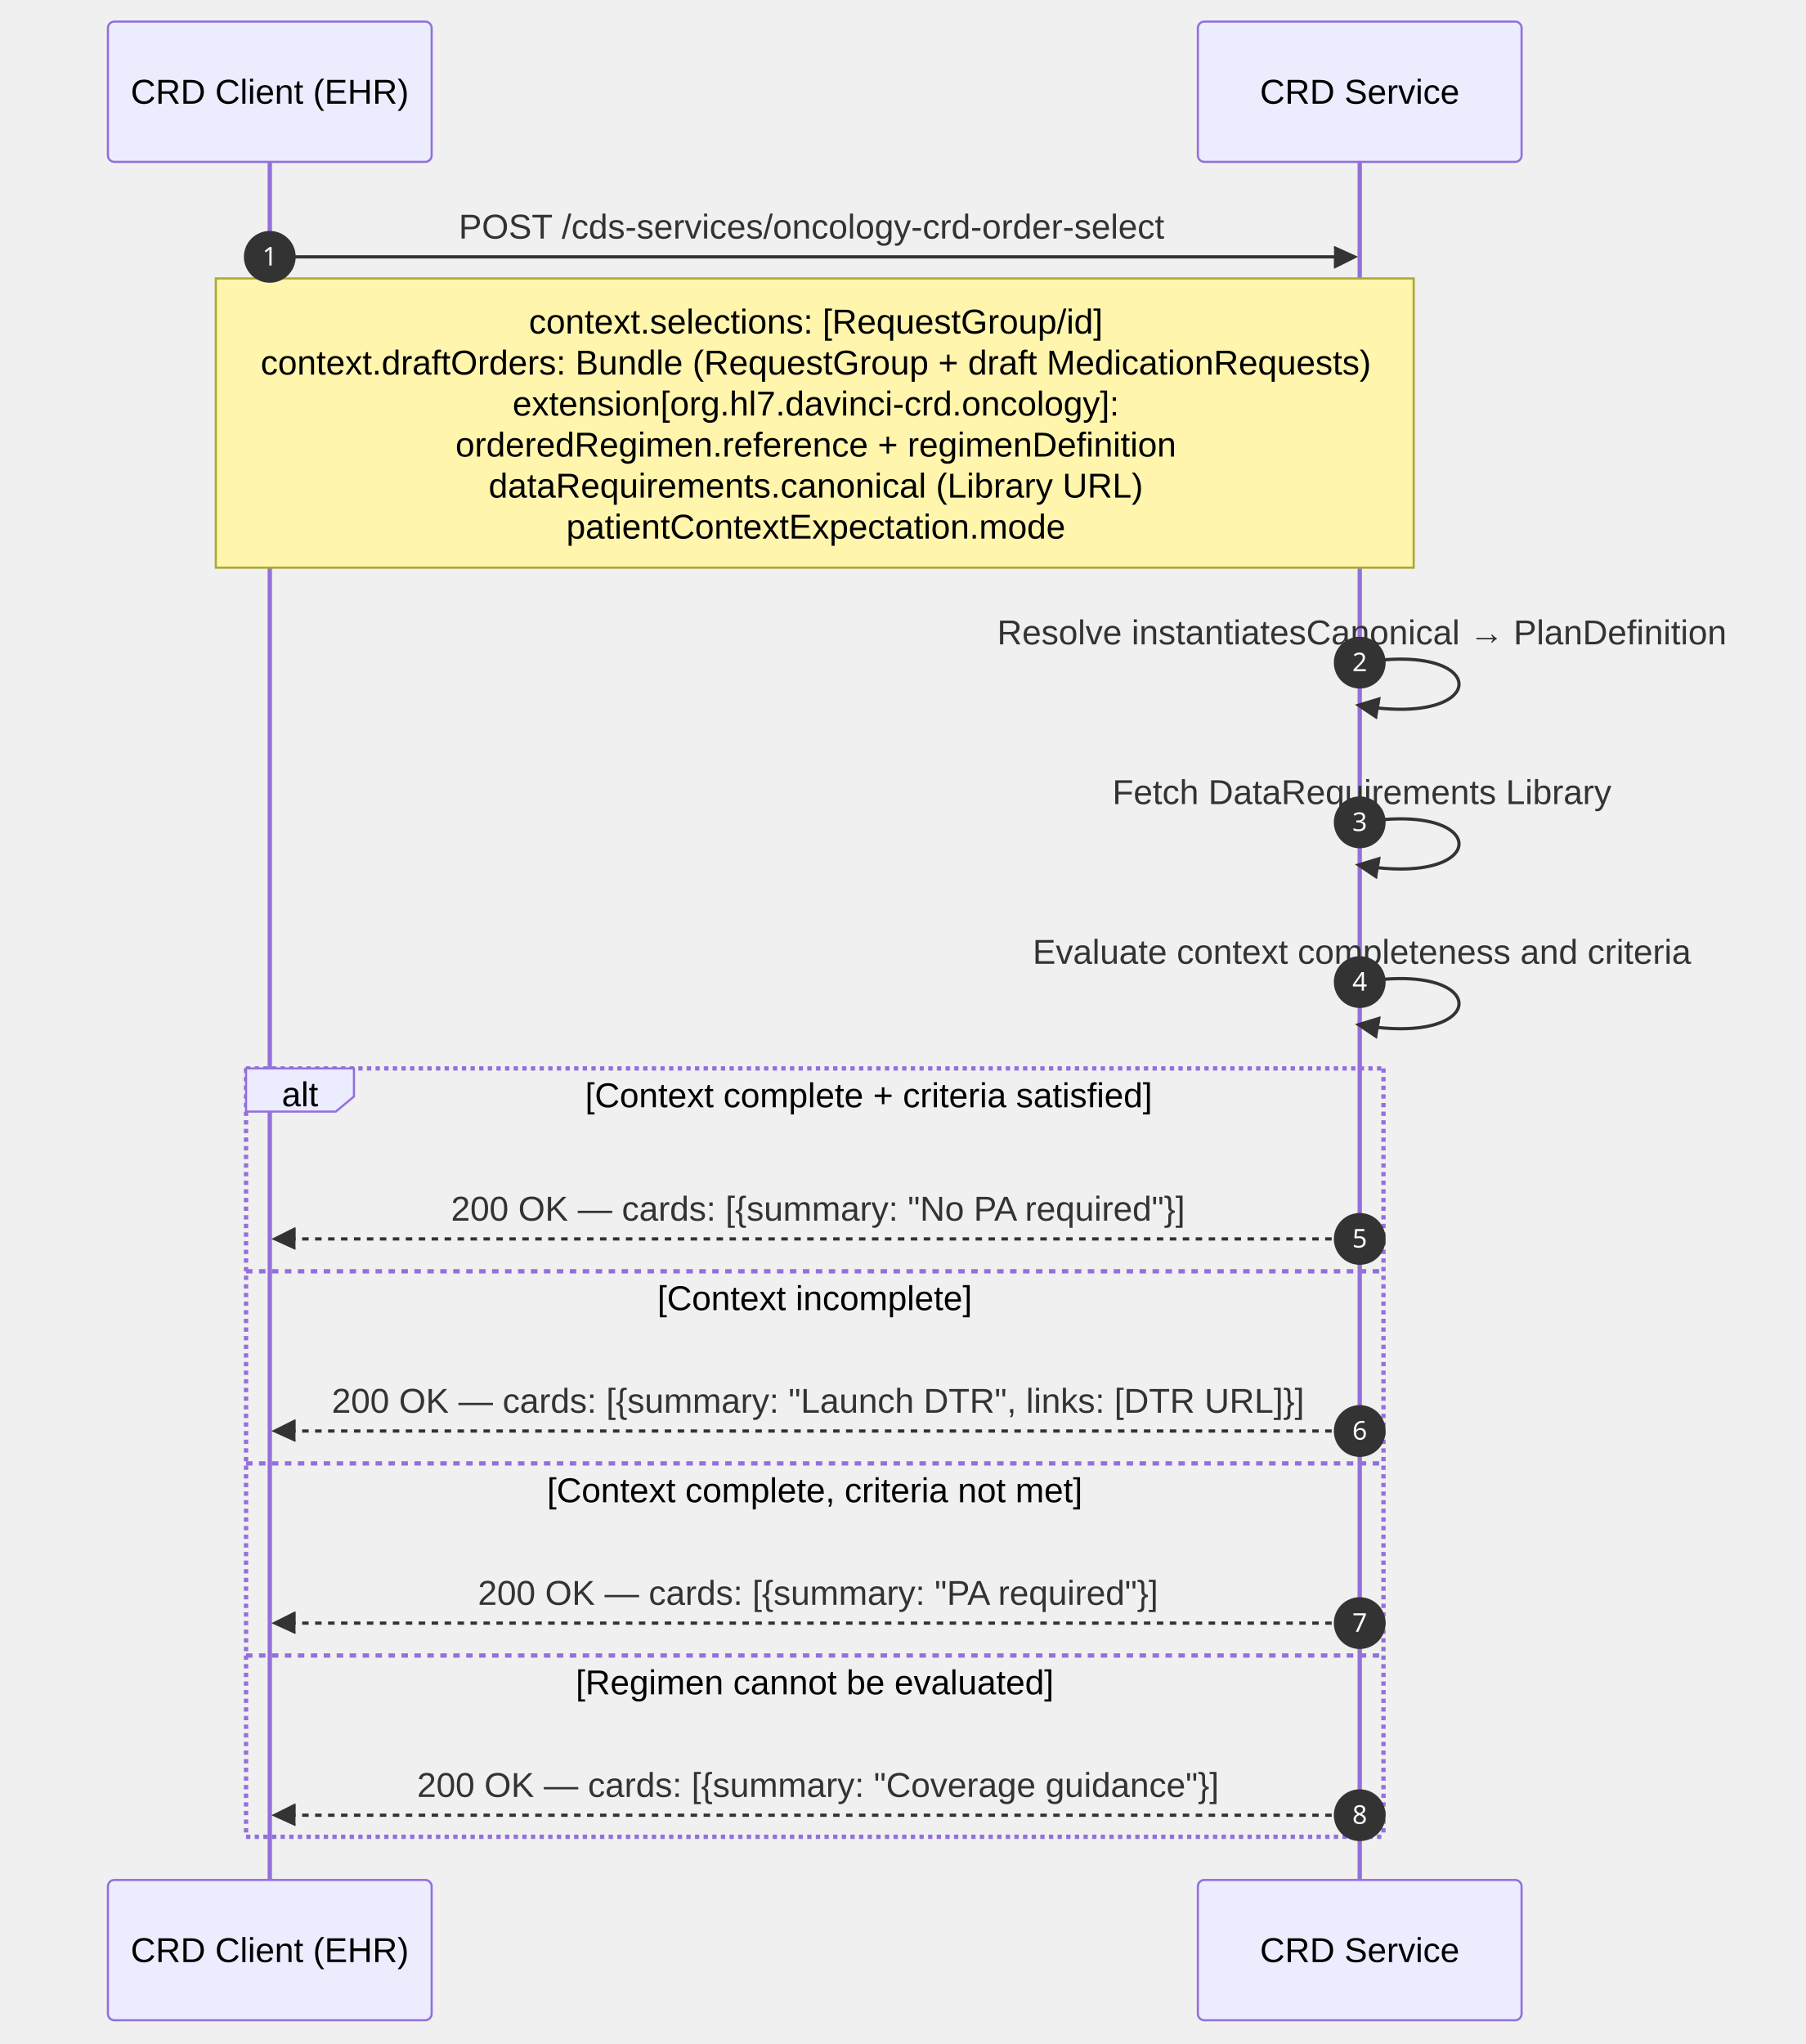
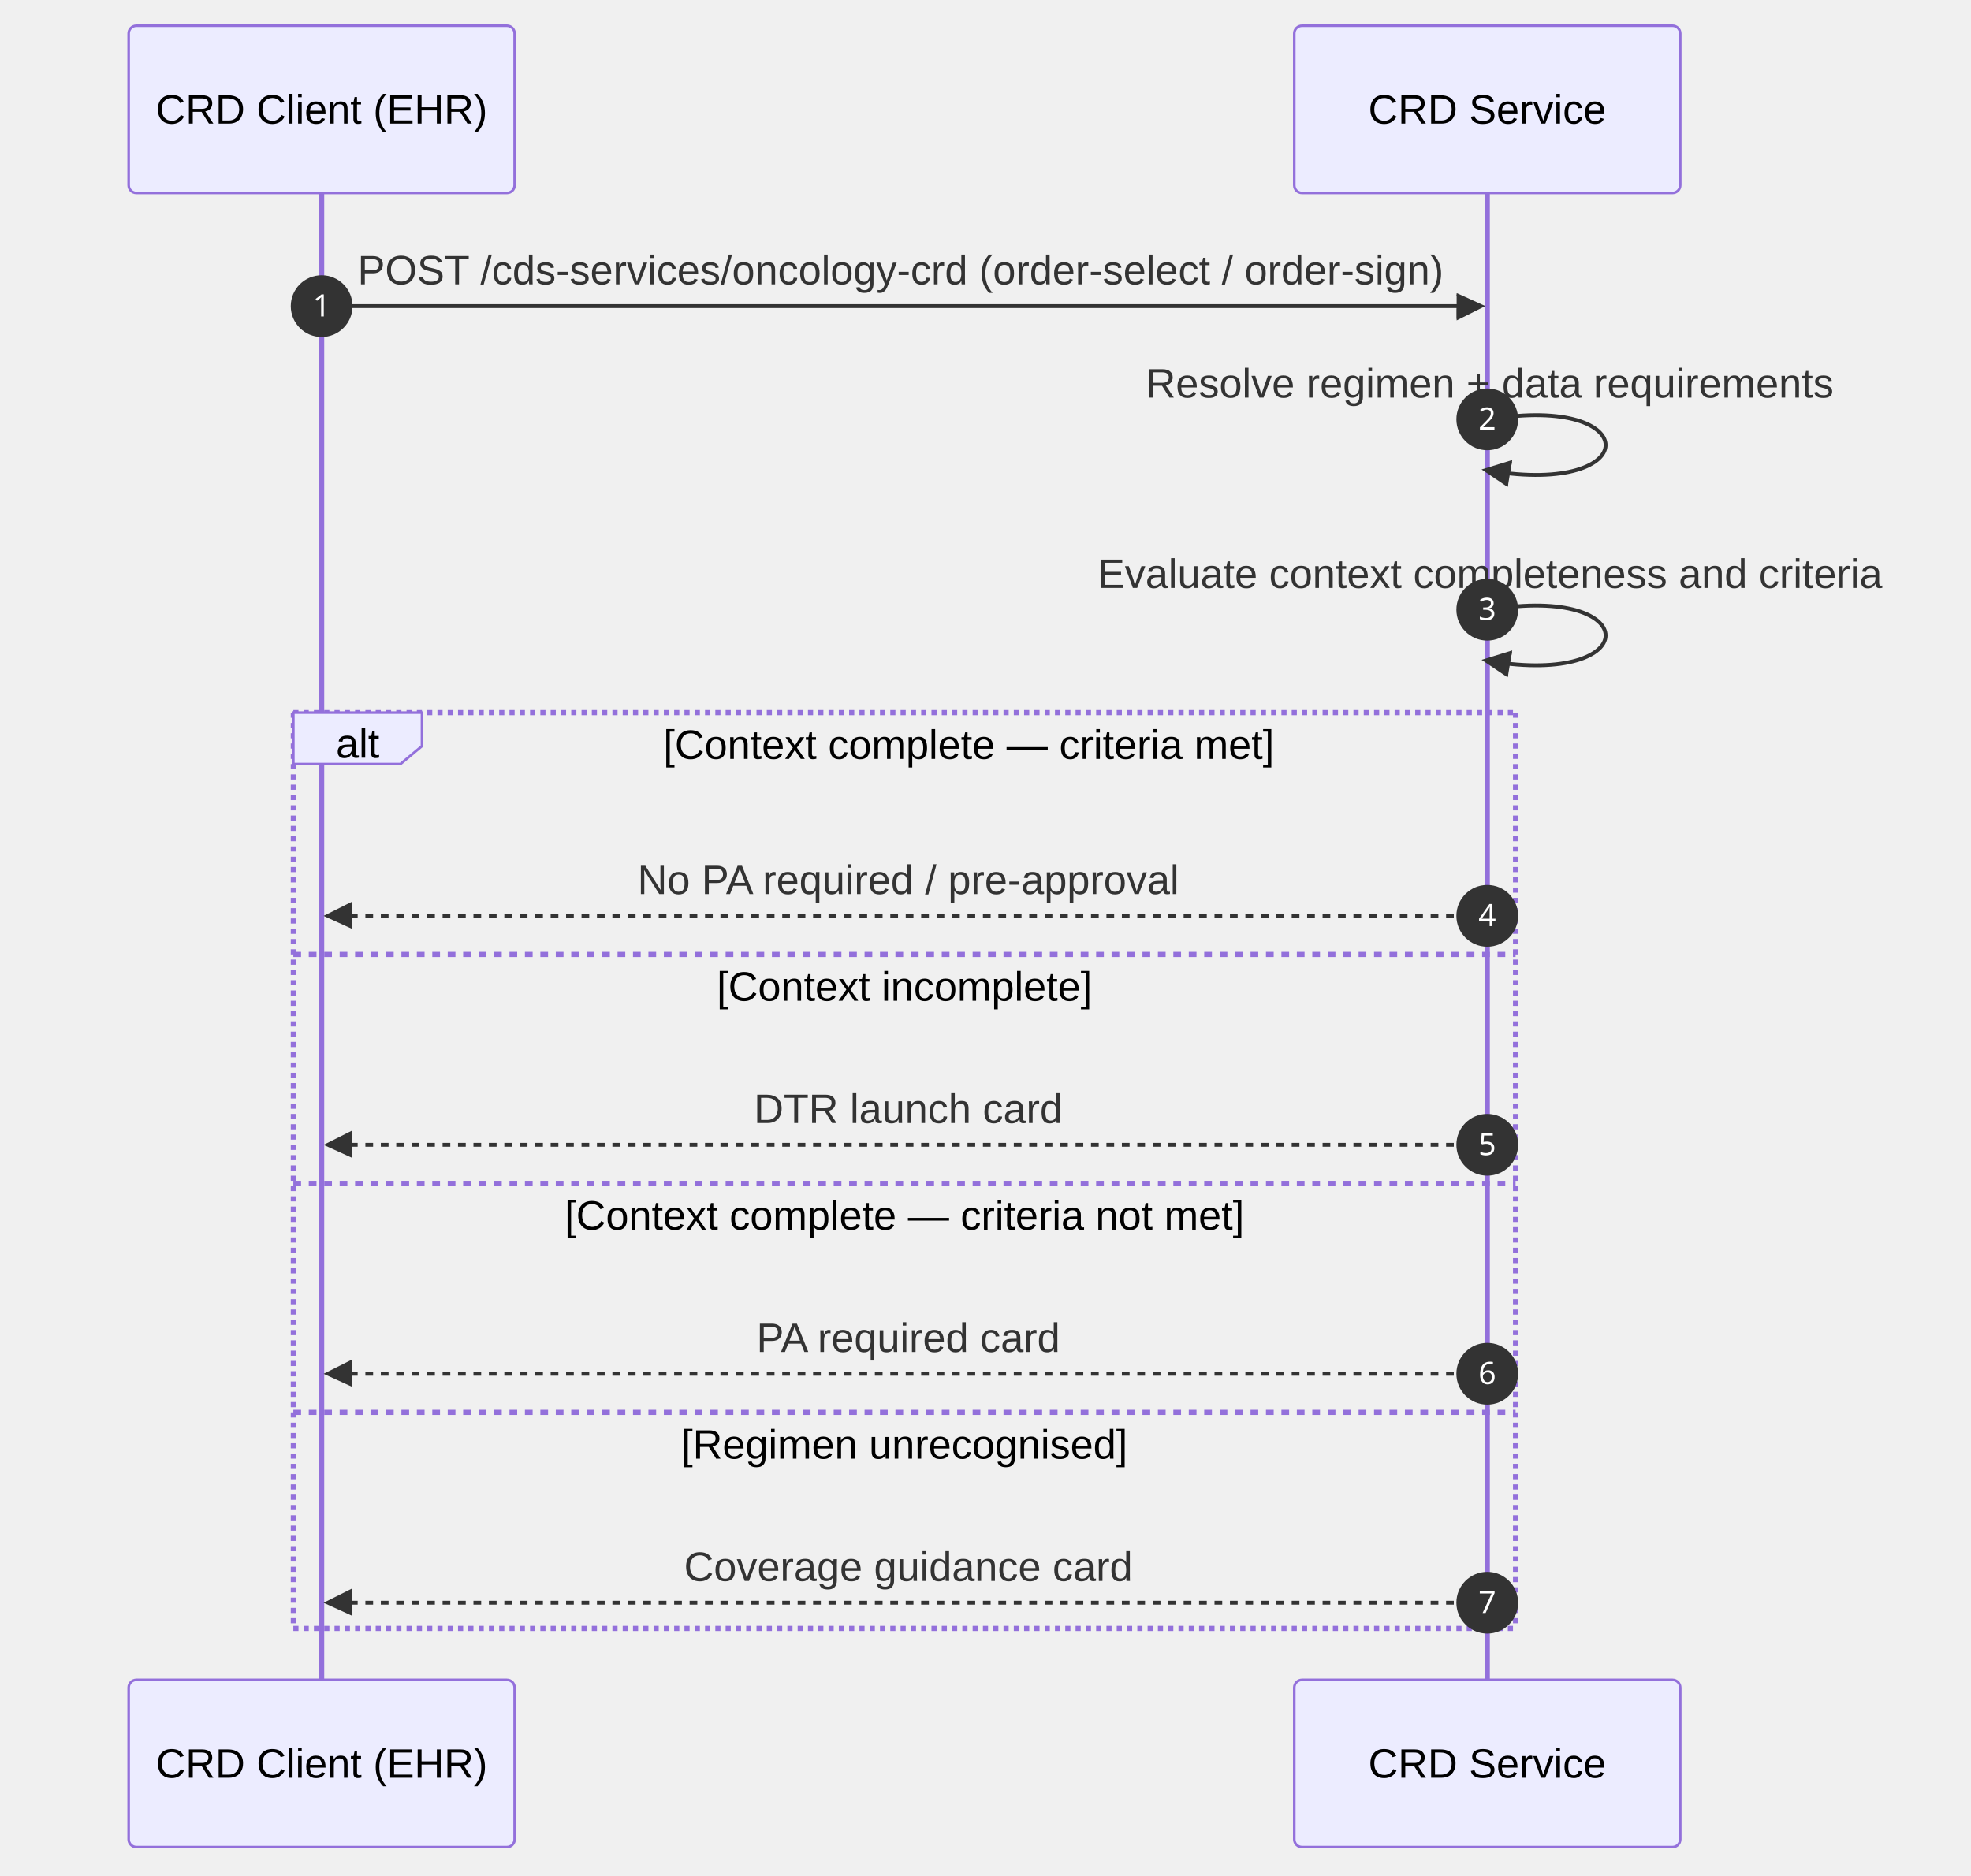
- <svg xmlns="http://www.w3.org/2000/svg" id="my-svg" width="100%" style="max-width: 836.5px; background-color: transparent;" viewBox="-50 -10 836.5 947" role="graphics-document document" aria-roledescription="sequence">
+ <svg xmlns="http://www.w3.org/2000/svg" id="my-svg" width="100%" style="max-width: 766px; background-color: transparent;" viewBox="-50 -10 766 729" role="graphics-document document" aria-roledescription="sequence">
  <g>
-     <rect x="505" y="861" fill="#eaeaea" stroke="#666" width="150" height="65" name="CRD" rx="3" ry="3" class="actor actor-bottom" />
-     <text x="580" y="893.5" dominant-baseline="central" alignment-baseline="central" class="actor actor-box" style="text-anchor: middle; font-size: 16px; font-weight: 400;">
-       <tspan x="580" dy="0">CRD Service</tspan>
+     <rect x="453" y="643" fill="#eaeaea" stroke="#666" width="150" height="65" name="CRD" rx="3" ry="3" class="actor actor-bottom" />
+     <text x="528" y="675.5" dominant-baseline="central" alignment-baseline="central" class="actor actor-box" style="text-anchor: middle; font-size: 16px; font-weight: 400;">
+       <tspan x="528" dy="0">CRD Service</tspan>
    </text>
  </g>
  <g>
-     <rect x="0" y="861" fill="#eaeaea" stroke="#666" width="150" height="65" name="EHR" rx="3" ry="3" class="actor actor-bottom" />
-     <text x="75" y="893.5" dominant-baseline="central" alignment-baseline="central" class="actor actor-box" style="text-anchor: middle; font-size: 16px; font-weight: 400;">
+     <rect x="0" y="643" fill="#eaeaea" stroke="#666" width="150" height="65" name="EHR" rx="3" ry="3" class="actor actor-bottom" />
+     <text x="75" y="675.5" dominant-baseline="central" alignment-baseline="central" class="actor actor-box" style="text-anchor: middle; font-size: 16px; font-weight: 400;">
      <tspan x="75" dy="0">CRD Client (EHR)</tspan>
    </text>
  </g>
  <g>
-     <line id="actor1" x1="580" y1="65" x2="580" y2="861" class="actor-line 200" stroke-width="0.5px" stroke="#999" name="CRD" data-et="life-line" data-id="CRD" />
+     <line id="actor1" x1="528" y1="65" x2="528" y2="643" class="actor-line 200" stroke-width="0.5px" stroke="#999" name="CRD" data-et="life-line" data-id="CRD" />
    <g id="root-1" data-et="participant" data-type="participant" data-id="CRD">
-       <rect x="505" y="0" fill="#eaeaea" stroke="#666" width="150" height="65" name="CRD" rx="3" ry="3" class="actor actor-top" />
-       <text x="580" y="32.5" dominant-baseline="central" alignment-baseline="central" class="actor actor-box" style="text-anchor: middle; font-size: 16px; font-weight: 400;">
-         <tspan x="580" dy="0">CRD Service</tspan>
+       <rect x="453" y="0" fill="#eaeaea" stroke="#666" width="150" height="65" name="CRD" rx="3" ry="3" class="actor actor-top" />
+       <text x="528" y="32.5" dominant-baseline="central" alignment-baseline="central" class="actor actor-box" style="text-anchor: middle; font-size: 16px; font-weight: 400;">
+         <tspan x="528" dy="0">CRD Service</tspan>
      </text>
    </g>
  </g>
  <g>
-     <line id="actor0" x1="75" y1="65" x2="75" y2="861" class="actor-line 200" stroke-width="0.5px" stroke="#999" name="EHR" data-et="life-line" data-id="EHR" />
+     <line id="actor0" x1="75" y1="65" x2="75" y2="643" class="actor-line 200" stroke-width="0.5px" stroke="#999" name="EHR" data-et="life-line" data-id="EHR" />
    <g id="root-0" data-et="participant" data-type="participant" data-id="EHR">
      <rect x="0" y="0" fill="#eaeaea" stroke="#666" width="150" height="65" name="EHR" rx="3" ry="3" class="actor actor-top" />
      <text x="75" y="32.5" dominant-baseline="central" alignment-baseline="central" class="actor actor-box" style="text-anchor: middle; font-size: 16px; font-weight: 400;">
        <tspan x="75" dy="0">CRD Client (EHR)</tspan>
      </text>
    </g>
  </g>
  <style>#my-svg{font-family:"trebuchet ms",verdana,arial,sans-serif;font-size:16px;fill:#333;}@keyframes edge-animation-frame{from{stroke-dashoffset:0;}}@keyframes dash{to{stroke-dashoffset:0;}}#my-svg .edge-animation-slow{stroke-dasharray:9,5!important;stroke-dashoffset:900;animation:dash 50s linear infinite;stroke-linecap:round;}#my-svg .edge-animation-fast{stroke-dasharray:9,5!important;stroke-dashoffset:900;animation:dash 20s linear infinite;stroke-linecap:round;}#my-svg .error-icon{fill:#552222;}#my-svg .error-text{fill:#552222;stroke:#552222;}#my-svg .edge-thickness-normal{stroke-width:1px;}#my-svg .edge-thickness-thick{stroke-width:3.5px;}#my-svg .edge-pattern-solid{stroke-dasharray:0;}#my-svg .edge-thickness-invisible{stroke-width:0;fill:none;}#my-svg .edge-pattern-dashed{stroke-dasharray:3;}#my-svg .edge-pattern-dotted{stroke-dasharray:2;}#my-svg .marker{fill:#333333;stroke:#333333;}#my-svg .marker.cross{stroke:#333333;}#my-svg svg{font-family:"trebuchet ms",verdana,arial,sans-serif;font-size:16px;}#my-svg p{margin:0;}#my-svg .actor{stroke:#9370DB;fill:#ECECFF;stroke-width:1;}#my-svg rect.actor.outer-path[data-look="neo"]{filter:drop-shadow(1px 2px 2px rgba(185, 185, 185, 1));}#my-svg rect.note[data-look="neo"]{stroke:#aaaa33;fill:#fff5ad;filter:drop-shadow(1px 2px 2px rgba(185, 185, 185, 1));}#my-svg text.actor&gt;tspan{fill:black;stroke:none;}#my-svg .actor-line{stroke:#9370DB;}#my-svg .innerArc{stroke-width:1.5;stroke-dasharray:none;}#my-svg .messageLine0{stroke-width:1.5;stroke-dasharray:none;stroke:#333;}#my-svg .messageLine1{stroke-width:1.5;stroke-dasharray:2,2;stroke:#333;}#my-svg [id$="-arrowhead"] path{fill:#333;stroke:#333;}#my-svg .sequenceNumber{fill:white;}#my-svg [id$="-sequencenumber"]{fill:#333;}#my-svg [id$="-crosshead"] path{fill:#333;stroke:#333;}#my-svg .messageText{fill:#333;stroke:none;}#my-svg .labelBox{stroke:#9370DB;fill:#ECECFF;filter:none;}#my-svg .labelText,#my-svg .labelText&gt;tspan{fill:black;stroke:none;}#my-svg .loopText,#my-svg .loopText&gt;tspan{fill:black;stroke:none;}#my-svg .loopLine{stroke-width:2px;stroke-dasharray:2,2;stroke:#9370DB;fill:#9370DB;}#my-svg .note{stroke:#aaaa33;fill:#fff5ad;}#my-svg .noteText,#my-svg .noteText&gt;tspan{fill:black;stroke:none;font-weight:normal;}#my-svg .activation0{fill:#f4f4f4;stroke:#666;}#my-svg .activation1{fill:#f4f4f4;stroke:#666;}#my-svg .activation2{fill:#f4f4f4;stroke:#666;}#my-svg .actorPopupMenu{position:absolute;}#my-svg .actorPopupMenuPanel{position:absolute;fill:#ECECFF;box-shadow:0px 8px 16px 0px rgba(0,0,0,0.2);filter:drop-shadow(3px 5px 2px rgb(0 0 0 / 0.4));}#my-svg .actor-man circle,#my-svg line{fill:#ECECFF;stroke-width:2px;}#my-svg g rect.rect{filter:drop-shadow(1px 2px 2px rgba(185, 185, 185, 1));stroke:#9370DB;}#my-svg .node .neo-node{stroke:#9370DB;}#my-svg [data-look="neo"].node rect,#my-svg [data-look="neo"].cluster rect,#my-svg [data-look="neo"].node polygon{stroke:#9370DB;filter:drop-shadow(1px 2px 2px rgba(185, 185, 185, 1));}#my-svg [data-look="neo"].node path{stroke:#9370DB;stroke-width:1px;}#my-svg [data-look="neo"].node .outer-path{filter:drop-shadow(1px 2px 2px rgba(185, 185, 185, 1));}#my-svg [data-look="neo"].node .neo-line path{stroke:#9370DB;filter:none;}#my-svg [data-look="neo"].node circle{stroke:#9370DB;filter:drop-shadow(1px 2px 2px rgba(185, 185, 185, 1));}#my-svg [data-look="neo"].node circle .state-start{fill:#000000;}#my-svg [data-look="neo"].icon-shape .icon{fill:#9370DB;filter:drop-shadow(1px 2px 2px rgba(185, 185, 185, 1));}#my-svg [data-look="neo"].icon-shape .icon-neo path{stroke:#9370DB;filter:drop-shadow(1px 2px 2px rgba(185, 185, 185, 1));}#my-svg :root{--mermaid-font-family:"trebuchet ms",verdana,arial,sans-serif;}</style>
  <g />
  <defs>
    <symbol id="my-svg-computer" width="24" height="24">
      <path transform="scale(.5)" d="M2 2v13h20v-13h-20zm18 11h-16v-9h16v9zm-10.228 6l.466-1h3.524l.467 1h-4.457zm14.228 3h-24l2-6h2.104l-1.33 4h18.45l-1.297-4h2.073l2 6zm-5-10h-14v-7h14v7z" />
    </symbol>
  </defs>
  <defs>
    <symbol id="my-svg-database" fill-rule="evenodd" clip-rule="evenodd">
      <path transform="scale(.5)" d="M12.258.001l.256.004.255.005.253.008.251.01.249.012.247.015.246.016.242.019.241.02.239.023.236.024.233.027.231.028.229.031.225.032.223.034.22.036.217.038.214.04.211.041.208.043.205.045.201.046.198.048.194.05.191.051.187.053.183.054.18.056.175.057.172.059.168.06.163.061.16.063.155.064.15.066.074.033.073.033.071.034.07.034.069.035.068.035.067.035.066.035.064.036.064.036.062.036.06.036.06.037.058.037.058.037.055.038.055.038.053.038.052.038.051.039.05.039.048.039.047.039.045.04.044.04.043.04.041.04.04.041.039.041.037.041.036.041.034.041.033.042.032.042.03.042.029.042.027.042.026.043.024.043.023.043.021.043.02.043.018.044.017.043.015.044.013.044.012.044.011.045.009.044.007.045.006.045.004.045.002.045.001.045v17l-.001.045-.002.045-.004.045-.006.045-.007.045-.009.044-.011.045-.012.044-.013.044-.015.044-.017.043-.018.044-.02.043-.021.043-.023.043-.024.043-.026.043-.027.042-.029.042-.03.042-.032.042-.033.042-.034.041-.036.041-.037.041-.039.041-.04.041-.041.04-.043.04-.044.04-.045.04-.047.039-.048.039-.05.039-.051.039-.052.038-.053.038-.055.038-.055.038-.058.037-.058.037-.06.037-.06.036-.062.036-.064.036-.064.036-.066.035-.067.035-.068.035-.069.035-.07.034-.071.034-.073.033-.074.033-.15.066-.155.064-.16.063-.163.061-.168.06-.172.059-.175.057-.18.056-.183.054-.187.053-.191.051-.194.05-.198.048-.201.046-.205.045-.208.043-.211.041-.214.04-.217.038-.22.036-.223.034-.225.032-.229.031-.231.028-.233.027-.236.024-.239.023-.241.02-.242.019-.246.016-.247.015-.249.012-.251.01-.253.008-.255.005-.256.004-.258.001-.258-.001-.256-.004-.255-.005-.253-.008-.251-.01-.249-.012-.247-.015-.245-.016-.243-.019-.241-.02-.238-.023-.236-.024-.234-.027-.231-.028-.228-.031-.226-.032-.223-.034-.22-.036-.217-.038-.214-.04-.211-.041-.208-.043-.204-.045-.201-.046-.198-.048-.195-.05-.19-.051-.187-.053-.184-.054-.179-.056-.176-.057-.172-.059-.167-.06-.164-.061-.159-.063-.155-.064-.151-.066-.074-.033-.072-.033-.072-.034-.07-.034-.069-.035-.068-.035-.067-.035-.066-.035-.064-.036-.063-.036-.062-.036-.061-.036-.06-.037-.058-.037-.057-.037-.056-.038-.055-.038-.053-.038-.052-.038-.051-.039-.049-.039-.049-.039-.046-.039-.046-.04-.044-.04-.043-.04-.041-.04-.04-.041-.039-.041-.037-.041-.036-.041-.034-.041-.033-.042-.032-.042-.03-.042-.029-.042-.027-.042-.026-.043-.024-.043-.023-.043-.021-.043-.02-.043-.018-.044-.017-.043-.015-.044-.013-.044-.012-.044-.011-.045-.009-.044-.007-.045-.006-.045-.004-.045-.002-.045-.001-.045v-17l.001-.045.002-.045.004-.045.006-.045.007-.045.009-.044.011-.045.012-.044.013-.044.015-.044.017-.043.018-.044.02-.043.021-.043.023-.043.024-.043.026-.043.027-.042.029-.042.03-.042.032-.042.033-.042.034-.041.036-.041.037-.041.039-.041.04-.041.041-.04.043-.04.044-.04.046-.04.046-.039.049-.039.049-.039.051-.039.052-.038.053-.038.055-.038.056-.038.057-.037.058-.037.06-.037.061-.036.062-.036.063-.036.064-.036.066-.035.067-.035.068-.035.069-.035.07-.034.072-.034.072-.033.074-.033.151-.066.155-.064.159-.063.164-.061.167-.06.172-.059.176-.057.179-.056.184-.054.187-.053.19-.051.195-.05.198-.048.201-.046.204-.045.208-.043.211-.041.214-.04.217-.038.22-.036.223-.034.226-.032.228-.031.231-.028.234-.027.236-.024.238-.023.241-.02.243-.019.245-.016.247-.015.249-.012.251-.01.253-.008.255-.005.256-.004.258-.001.258.001zm-9.258 20.499v.01l.001.021.003.021.004.022.005.021.006.022.007.022.009.023.01.022.011.023.012.023.013.023.015.023.016.024.017.023.018.024.019.024.021.024.022.025.023.024.024.025.052.049.056.05.061.051.066.051.07.051.075.051.079.052.084.052.088.052.092.052.097.052.102.051.105.052.11.052.114.051.119.051.123.051.127.05.131.05.135.05.139.048.144.049.147.047.152.047.155.047.16.045.163.045.167.043.171.043.176.041.178.041.183.039.187.039.19.037.194.035.197.035.202.033.204.031.209.03.212.029.216.027.219.025.222.024.226.021.23.02.233.018.236.016.24.015.243.012.246.01.249.008.253.005.256.004.259.001.26-.001.257-.004.254-.005.25-.008.247-.011.244-.012.241-.014.237-.016.233-.018.231-.021.226-.021.224-.024.22-.026.216-.027.212-.028.21-.031.205-.031.202-.034.198-.034.194-.036.191-.037.187-.039.183-.04.179-.04.175-.042.172-.043.168-.044.163-.045.16-.046.155-.046.152-.047.148-.048.143-.049.139-.049.136-.05.131-.05.126-.05.123-.051.118-.052.114-.051.11-.052.106-.052.101-.052.096-.052.092-.052.088-.053.083-.051.079-.052.074-.052.07-.051.065-.051.06-.051.056-.05.051-.05.023-.024.023-.025.021-.024.02-.024.019-.024.018-.024.017-.024.015-.023.014-.024.013-.023.012-.023.01-.023.01-.022.008-.022.006-.022.006-.022.004-.022.004-.021.001-.021.001-.021v-4.127l-.077.055-.08.053-.083.054-.085.053-.087.052-.09.052-.093.051-.095.05-.097.05-.1.049-.102.049-.105.048-.106.047-.109.047-.111.046-.114.045-.115.045-.118.044-.12.043-.122.042-.124.042-.126.041-.128.04-.13.04-.132.038-.134.038-.135.037-.138.037-.139.035-.142.035-.143.034-.144.033-.147.032-.148.031-.15.03-.151.03-.153.029-.154.027-.156.027-.158.026-.159.025-.161.024-.162.023-.163.022-.165.021-.166.02-.167.019-.169.018-.169.017-.171.016-.173.015-.173.014-.175.013-.175.012-.177.011-.178.01-.179.008-.179.008-.181.006-.182.005-.182.004-.184.003-.184.002h-.37l-.184-.002-.184-.003-.182-.004-.182-.005-.181-.006-.179-.008-.179-.008-.178-.01-.176-.011-.176-.012-.175-.013-.173-.014-.172-.015-.171-.016-.17-.017-.169-.018-.167-.019-.166-.02-.165-.021-.163-.022-.162-.023-.161-.024-.159-.025-.157-.026-.156-.027-.155-.027-.153-.029-.151-.03-.15-.03-.148-.031-.146-.032-.145-.033-.143-.034-.141-.035-.14-.035-.137-.037-.136-.037-.134-.038-.132-.038-.13-.04-.128-.04-.126-.041-.124-.042-.122-.042-.12-.044-.117-.043-.116-.045-.113-.045-.112-.046-.109-.047-.106-.047-.105-.048-.102-.049-.1-.049-.097-.05-.095-.05-.093-.052-.09-.051-.087-.052-.085-.053-.083-.054-.08-.054-.077-.054v4.127zm0-5.654v.011l.001.021.003.021.004.021.005.022.006.022.007.022.009.022.01.022.011.023.012.023.013.023.015.024.016.023.017.024.018.024.019.024.021.024.022.024.023.025.024.024.052.05.056.05.061.05.066.051.07.051.075.052.079.051.084.052.088.052.092.052.097.052.102.052.105.052.11.051.114.051.119.052.123.05.127.051.131.05.135.049.139.049.144.048.147.048.152.047.155.046.16.045.163.045.167.044.171.042.176.042.178.04.183.04.187.038.19.037.194.036.197.034.202.033.204.032.209.03.212.028.216.027.219.025.222.024.226.022.23.02.233.018.236.016.24.014.243.012.246.01.249.008.253.006.256.003.259.001.26-.001.257-.003.254-.006.25-.008.247-.01.244-.012.241-.015.237-.016.233-.018.231-.02.226-.022.224-.024.22-.025.216-.027.212-.029.21-.03.205-.032.202-.033.198-.035.194-.036.191-.037.187-.039.183-.039.179-.041.175-.042.172-.043.168-.044.163-.045.16-.045.155-.047.152-.047.148-.048.143-.048.139-.05.136-.049.131-.05.126-.051.123-.051.118-.051.114-.052.11-.052.106-.052.101-.052.096-.052.092-.052.088-.052.083-.052.079-.052.074-.051.07-.052.065-.051.06-.05.056-.051.051-.049.023-.025.023-.024.021-.025.02-.024.019-.024.018-.024.017-.024.015-.023.014-.023.013-.024.012-.022.01-.023.01-.023.008-.022.006-.022.006-.022.004-.021.004-.022.001-.021.001-.021v-4.139l-.077.054-.08.054-.083.054-.085.052-.087.053-.09.051-.093.051-.095.051-.097.05-.1.049-.102.049-.105.048-.106.047-.109.047-.111.046-.114.045-.115.044-.118.044-.12.044-.122.042-.124.042-.126.041-.128.04-.13.039-.132.039-.134.038-.135.037-.138.036-.139.036-.142.035-.143.033-.144.033-.147.033-.148.031-.15.03-.151.03-.153.028-.154.028-.156.027-.158.026-.159.025-.161.024-.162.023-.163.022-.165.021-.166.02-.167.019-.169.018-.169.017-.171.016-.173.015-.173.014-.175.013-.175.012-.177.011-.178.009-.179.009-.179.007-.181.007-.182.005-.182.004-.184.003-.184.002h-.37l-.184-.002-.184-.003-.182-.004-.182-.005-.181-.007-.179-.007-.179-.009-.178-.009-.176-.011-.176-.012-.175-.013-.173-.014-.172-.015-.171-.016-.17-.017-.169-.018-.167-.019-.166-.02-.165-.021-.163-.022-.162-.023-.161-.024-.159-.025-.157-.026-.156-.027-.155-.028-.153-.028-.151-.03-.15-.03-.148-.031-.146-.033-.145-.033-.143-.033-.141-.035-.14-.036-.137-.036-.136-.037-.134-.038-.132-.039-.13-.039-.128-.04-.126-.041-.124-.042-.122-.043-.12-.043-.117-.044-.116-.044-.113-.046-.112-.046-.109-.046-.106-.047-.105-.048-.102-.049-.1-.049-.097-.05-.095-.051-.093-.051-.09-.051-.087-.053-.085-.052-.083-.054-.08-.054-.077-.054v4.139zm0-5.666v.011l.001.02.003.022.004.021.005.022.006.021.007.022.009.023.01.022.011.023.012.023.013.023.015.023.016.024.017.024.018.023.019.024.021.025.022.024.023.024.024.025.052.05.056.05.061.05.066.051.07.051.075.052.079.051.084.052.088.052.092.052.097.052.102.052.105.051.11.052.114.051.119.051.123.051.127.05.131.05.135.05.139.049.144.048.147.048.152.047.155.046.16.045.163.045.167.043.171.043.176.042.178.04.183.04.187.038.19.037.194.036.197.034.202.033.204.032.209.03.212.028.216.027.219.025.222.024.226.021.23.02.233.018.236.017.24.014.243.012.246.01.249.008.253.006.256.003.259.001.26-.001.257-.003.254-.006.25-.008.247-.01.244-.013.241-.014.237-.016.233-.018.231-.02.226-.022.224-.024.22-.025.216-.027.212-.029.21-.03.205-.032.202-.033.198-.035.194-.036.191-.037.187-.039.183-.039.179-.041.175-.042.172-.043.168-.044.163-.045.16-.045.155-.047.152-.047.148-.048.143-.049.139-.049.136-.049.131-.051.126-.05.123-.051.118-.052.114-.051.11-.052.106-.052.101-.052.096-.052.092-.052.088-.052.083-.052.079-.052.074-.052.07-.051.065-.051.06-.051.056-.05.051-.049.023-.025.023-.025.021-.024.02-.024.019-.024.018-.024.017-.024.015-.023.014-.024.013-.023.012-.023.01-.022.01-.023.008-.022.006-.022.006-.022.004-.022.004-.021.001-.021.001-.021v-4.153l-.077.054-.08.054-.083.053-.085.053-.087.053-.09.051-.093.051-.095.051-.097.05-.1.049-.102.048-.105.048-.106.048-.109.046-.111.046-.114.046-.115.044-.118.044-.12.043-.122.043-.124.042-.126.041-.128.04-.13.039-.132.039-.134.038-.135.037-.138.036-.139.036-.142.034-.143.034-.144.033-.147.032-.148.032-.15.03-.151.03-.153.028-.154.028-.156.027-.158.026-.159.024-.161.024-.162.023-.163.023-.165.021-.166.02-.167.019-.169.018-.169.017-.171.016-.173.015-.173.014-.175.013-.175.012-.177.01-.178.01-.179.009-.179.007-.181.006-.182.006-.182.004-.184.003-.184.001-.185.001-.185-.001-.184-.001-.184-.003-.182-.004-.182-.006-.181-.006-.179-.007-.179-.009-.178-.01-.176-.01-.176-.012-.175-.013-.173-.014-.172-.015-.171-.016-.17-.017-.169-.018-.167-.019-.166-.02-.165-.021-.163-.023-.162-.023-.161-.024-.159-.024-.157-.026-.156-.027-.155-.028-.153-.028-.151-.03-.15-.03-.148-.032-.146-.032-.145-.033-.143-.034-.141-.034-.14-.036-.137-.036-.136-.037-.134-.038-.132-.039-.13-.039-.128-.041-.126-.041-.124-.041-.122-.043-.12-.043-.117-.044-.116-.044-.113-.046-.112-.046-.109-.046-.106-.048-.105-.048-.102-.048-.1-.05-.097-.049-.095-.051-.093-.051-.09-.052-.087-.052-.085-.053-.083-.053-.08-.054-.077-.054v4.153zm8.74-8.179l-.257.004-.254.005-.25.008-.247.011-.244.012-.241.014-.237.016-.233.018-.231.021-.226.022-.224.023-.22.026-.216.027-.212.028-.21.031-.205.032-.202.033-.198.034-.194.036-.191.038-.187.038-.183.04-.179.041-.175.042-.172.043-.168.043-.163.045-.16.046-.155.046-.152.048-.148.048-.143.048-.139.049-.136.05-.131.05-.126.051-.123.051-.118.051-.114.052-.11.052-.106.052-.101.052-.096.052-.092.052-.088.052-.083.052-.079.052-.074.051-.07.052-.065.051-.06.05-.056.05-.051.05-.023.025-.023.024-.021.024-.02.025-.019.024-.018.024-.017.023-.015.024-.014.023-.013.023-.012.023-.01.023-.01.022-.008.022-.006.023-.006.021-.004.022-.004.021-.001.021-.001.021.001.021.001.021.004.021.004.022.006.021.006.023.008.022.01.022.01.023.012.023.013.023.014.023.015.024.017.023.018.024.019.024.02.025.021.024.023.024.023.025.051.05.056.05.06.05.065.051.07.052.074.051.079.052.083.052.088.052.092.052.096.052.101.052.106.052.11.052.114.052.118.051.123.051.126.051.131.05.136.05.139.049.143.048.148.048.152.048.155.046.16.046.163.045.168.043.172.043.175.042.179.041.183.04.187.038.191.038.194.036.198.034.202.033.205.032.21.031.212.028.216.027.22.026.224.023.226.022.231.021.233.018.237.016.241.014.244.012.247.011.25.008.254.005.257.004.26.001.26-.001.257-.004.254-.005.25-.008.247-.011.244-.012.241-.014.237-.016.233-.018.231-.021.226-.022.224-.023.22-.026.216-.027.212-.028.21-.031.205-.032.202-.033.198-.034.194-.036.191-.038.187-.038.183-.04.179-.041.175-.042.172-.043.168-.043.163-.045.16-.046.155-.046.152-.048.148-.048.143-.048.139-.049.136-.05.131-.05.126-.051.123-.051.118-.051.114-.052.11-.052.106-.052.101-.052.096-.052.092-.052.088-.052.083-.052.079-.052.074-.051.07-.052.065-.051.06-.05.056-.05.051-.05.023-.025.023-.024.021-.024.02-.025.019-.024.018-.024.017-.023.015-.024.014-.023.013-.023.012-.023.01-.023.01-.022.008-.022.006-.023.006-.021.004-.022.004-.021.001-.021.001-.021-.001-.021-.001-.021-.004-.021-.004-.022-.006-.021-.006-.023-.008-.022-.01-.022-.01-.023-.012-.023-.013-.023-.014-.023-.015-.024-.017-.023-.018-.024-.019-.024-.02-.025-.021-.024-.023-.024-.023-.025-.051-.05-.056-.05-.06-.05-.065-.051-.07-.052-.074-.051-.079-.052-.083-.052-.088-.052-.092-.052-.096-.052-.101-.052-.106-.052-.11-.052-.114-.052-.118-.051-.123-.051-.126-.051-.131-.05-.136-.05-.139-.049-.143-.048-.148-.048-.152-.048-.155-.046-.16-.046-.163-.045-.168-.043-.172-.043-.175-.042-.179-.041-.183-.04-.187-.038-.191-.038-.194-.036-.198-.034-.202-.033-.205-.032-.21-.031-.212-.028-.216-.027-.22-.026-.224-.023-.226-.022-.231-.021-.233-.018-.237-.016-.241-.014-.244-.012-.247-.011-.25-.008-.254-.005-.257-.004-.26-.001-.26.001z" />
    </symbol>
  </defs>
  <defs>
    <symbol id="my-svg-clock" width="24" height="24">
      <path transform="scale(.5)" d="M12 2c5.514 0 10 4.486 10 10s-4.486 10-10 10-10-4.486-10-10 4.486-10 10-10zm0-2c-6.627 0-12 5.373-12 12s5.373 12 12 12 12-5.373 12-12-5.373-12-12-12zm5.848 12.459c.202.038.202.333.001.372-1.907.361-6.045 1.111-6.547 1.111-.719 0-1.301-.582-1.301-1.301 0-.512.77-5.447 1.125-7.445.034-.192.312-.181.343.014l.985 6.238 5.394 1.011z" />
    </symbol>
  </defs>
  <defs>
    <marker id="my-svg-arrowhead" refX="7.9" refY="5" markerUnits="userSpaceOnUse" markerWidth="12" markerHeight="12" orient="auto-start-reverse">
      <path d="M -1 0 L 10 5 L 0 10 z" />
    </marker>
  </defs>
  <defs>
    <marker id="my-svg-crosshead" markerWidth="15" markerHeight="8" orient="auto" refX="4" refY="4.5">
      <path fill="none" stroke="#000000" stroke-width="1pt" d="M 1,2 L 6,7 M 6,2 L 1,7" style="stroke-dasharray: 0, 0;" />
    </marker>
  </defs>
  <defs>
    <marker id="my-svg-filled-head" refX="15.5" refY="7" markerWidth="20" markerHeight="28" orient="auto">
      <path d="M 18,7 L9,13 L14,7 L9,1 Z" />
    </marker>
  </defs>
  <defs>
    <marker id="my-svg-sequencenumber" refX="15" refY="15" markerWidth="60" markerHeight="40" orient="auto">
      <circle cx="15" cy="15" r="6" />
    </marker>
  </defs>
  <defs>
    <marker id="my-svg-solidTopArrowHead" refX="7.9" refY="7.25" markerUnits="userSpaceOnUse" markerWidth="12" markerHeight="12" orient="auto-start-reverse">
      <path d="M 0 0 L 10 8 L 0 8 z" />
    </marker>
  </defs>
  <defs>
    <marker id="my-svg-solidBottomArrowHead" refX="7.9" refY="0.75" markerUnits="userSpaceOnUse" markerWidth="12" markerHeight="12" orient="auto-start-reverse">
      <path d="M 0 0 L 10 0 L 0 8 z" />
    </marker>
  </defs>
  <defs>
    <marker id="my-svg-stickTopArrowHead" refX="7.5" refY="7" markerUnits="userSpaceOnUse" markerWidth="12" markerHeight="12" orient="auto-start-reverse">
      <path d="M 0 0 L 7 7" stroke="black" stroke-width="1.5" fill="none" />
    </marker>
  </defs>
  <defs>
    <marker id="my-svg-stickBottomArrowHead" refX="7.5" refY="0" markerUnits="userSpaceOnUse" markerWidth="12" markerHeight="12" orient="auto-start-reverse">
      <path d="M 0 7 L 7 0" stroke="black" stroke-width="1.5" fill="none" />
    </marker>
  </defs>
-   <g data-et="note" data-id="i2">
-     <rect x="50" y="119" fill="#EDF2AE" stroke="#666" width="555" height="134" class="note" />
-     <text x="328" y="124" text-anchor="middle" dominant-baseline="middle" alignment-baseline="middle" class="noteText" dy="1em" style="font-size: 16px; font-weight: 400;">
-       <tspan x="328">context.selections: [RequestGroup/id]</tspan>
+   <g data-et="control-structure" data-id="i12">
+     <line x1="64" y1="267" x2="539" y2="267" class="loopLine" />
+     <line x1="539" y1="267" x2="539" y2="623" class="loopLine" />
+     <line x1="64" y1="623" x2="539" y2="623" class="loopLine" />
+     <line x1="64" y1="267" x2="64" y2="623" class="loopLine" />
+     <line x1="64" y1="361" x2="539" y2="361" class="loopLine" style="stroke-dasharray: 3, 3;" />
+     <line x1="64" y1="450" x2="539" y2="450" class="loopLine" style="stroke-dasharray: 3, 3;" />
+     <line x1="64" y1="539" x2="539" y2="539" class="loopLine" style="stroke-dasharray: 3, 3;" />
+     <polygon points="64,267 114,267 114,280 105.6,287 64,287" class="labelBox" />
+     <text x="89" y="280" text-anchor="middle" dominant-baseline="middle" alignment-baseline="middle" class="labelText" style="font-size: 16px; font-weight: 400;">alt</text>
+     <text x="326.5" y="285" text-anchor="middle" class="loopText" style="font-size: 16px; font-weight: 400;">
+       <tspan x="326.5">[Context complete — criteria met]</tspan>
    </text>
-     <text x="328" y="143" text-anchor="middle" dominant-baseline="middle" alignment-baseline="middle" class="noteText" dy="1em" style="font-size: 16px; font-weight: 400;">
-       <tspan x="328">context.draftOrders: Bundle (RequestGroup + draft MedicationRequests)</tspan>
-     </text>
-     <text x="328" y="162" text-anchor="middle" dominant-baseline="middle" alignment-baseline="middle" class="noteText" dy="1em" style="font-size: 16px; font-weight: 400;">
-       <tspan x="328">extension[org.hl7.davinci-crd.oncology]:</tspan>
-     </text>
-     <text x="328" y="181" text-anchor="middle" dominant-baseline="middle" alignment-baseline="middle" class="noteText" dy="1em" style="font-size: 16px; font-weight: 400;">
-       <tspan x="328">  orderedRegimen.reference + regimenDefinition</tspan>
-     </text>
-     <text x="328" y="200" text-anchor="middle" dominant-baseline="middle" alignment-baseline="middle" class="noteText" dy="1em" style="font-size: 16px; font-weight: 400;">
-       <tspan x="328">  dataRequirements.canonical (Library URL)</tspan>
-     </text>
-     <text x="328" y="219" text-anchor="middle" dominant-baseline="middle" alignment-baseline="middle" class="noteText" dy="1em" style="font-size: 16px; font-weight: 400;">
-       <tspan x="328">  patientContextExpectation.mode</tspan>
-     </text>
+     <text x="301.5" y="379" text-anchor="middle" class="loopText" style="font-size: 16px; font-weight: 400;">[Context incomplete]</text>
+     <text x="301.5" y="468" text-anchor="middle" class="loopText" style="font-size: 16px; font-weight: 400;">[Context complete — criteria not met]</text>
+     <text x="301.5" y="557" text-anchor="middle" class="loopText" style="font-size: 16px; font-weight: 400;">[Regimen unrecognised]</text>
  </g>
-   <g data-et="control-structure" data-id="i14">
-     <line x1="64" y1="485" x2="591" y2="485" class="loopLine" />
-     <line x1="591" y1="485" x2="591" y2="841" class="loopLine" />
-     <line x1="64" y1="841" x2="591" y2="841" class="loopLine" />
-     <line x1="64" y1="485" x2="64" y2="841" class="loopLine" />
-     <line x1="64" y1="579" x2="591" y2="579" class="loopLine" style="stroke-dasharray: 3, 3;" />
-     <line x1="64" y1="668" x2="591" y2="668" class="loopLine" style="stroke-dasharray: 3, 3;" />
-     <line x1="64" y1="757" x2="591" y2="757" class="loopLine" style="stroke-dasharray: 3, 3;" />
-     <polygon points="64,485 114,485 114,498 105.6,505 64,505" class="labelBox" />
-     <text x="89" y="498" text-anchor="middle" dominant-baseline="middle" alignment-baseline="middle" class="labelText" style="font-size: 16px; font-weight: 400;">alt</text>
-     <text x="352.5" y="503" text-anchor="middle" class="loopText" style="font-size: 16px; font-weight: 400;">
-       <tspan x="352.5">[Context complete + criteria satisfied]</tspan>
-     </text>
-     <text x="327.5" y="597" text-anchor="middle" class="loopText" style="font-size: 16px; font-weight: 400;">[Context incomplete]</text>
-     <text x="327.5" y="686" text-anchor="middle" class="loopText" style="font-size: 16px; font-weight: 400;">[Context complete, criteria not met]</text>
-     <text x="327.5" y="775" text-anchor="middle" class="loopText" style="font-size: 16px; font-weight: 400;">[Regimen cannot be evaluated]</text>
-   </g>
-   <text x="326" y="80" text-anchor="middle" dominant-baseline="middle" alignment-baseline="middle" class="messageText" dy="1em" style="font-size: 16px; font-weight: 400;">POST /cds-services/oncology-crd-order-select</text>
-   <line x1="82" y1="109" x2="576" y2="109" class="messageLine0" data-et="message" data-id="i1" data-from="EHR" data-to="CRD" stroke-width="2" stroke="none" marker-end="url(#my-svg-arrowhead)" style="fill: none;" />
+   <text x="300" y="80" text-anchor="middle" dominant-baseline="middle" alignment-baseline="middle" class="messageText" dy="1em" style="font-size: 16px; font-weight: 400;">POST /cds-services/oncology-crd (order-select / order-sign)</text>
+   <line x1="82" y1="109" x2="524" y2="109" class="messageLine0" data-et="message" data-id="i1" data-from="EHR" data-to="CRD" stroke-width="2" stroke="none" marker-end="url(#my-svg-arrowhead)" style="fill: none;" />
  <line x1="75" y1="109" x2="75" y2="109" stroke-width="0" marker-start="url(#my-svg-sequencenumber)" />
  <text x="75" y="113" font-family="sans-serif" font-size="12px" text-anchor="middle" class="sequenceNumber">1</text>
-   <text x="581" y="268" text-anchor="middle" dominant-baseline="middle" alignment-baseline="middle" class="messageText" dy="1em" style="font-size: 16px; font-weight: 400;">Resolve instantiatesCanonical → PlanDefinition</text>
-   <path d="M 581,297 C 641,287 641,327 581,317" class="messageLine0" data-et="message" data-id="i3" data-from="CRD" data-to="CRD" stroke-width="2" stroke="none" marker-end="url(#my-svg-arrowhead)" x1="587" style="fill: none;" />
-   <line x1="580" y1="297" x2="580" y2="297" stroke-width="0" marker-start="url(#my-svg-sequencenumber)" />
-   <text x="580" y="301" font-family="sans-serif" font-size="12px" text-anchor="middle" class="sequenceNumber">2</text>
-   <text x="581" y="342" text-anchor="middle" dominant-baseline="middle" alignment-baseline="middle" class="messageText" dy="1em" style="font-size: 16px; font-weight: 400;">Fetch DataRequirements Library</text>
-   <path d="M 581,371 C 641,361 641,401 581,391" class="messageLine0" data-et="message" data-id="i4" data-from="CRD" data-to="CRD" stroke-width="2" stroke="none" marker-end="url(#my-svg-arrowhead)" x1="587" style="fill: none;" />
-   <line x1="580" y1="371" x2="580" y2="371" stroke-width="0" marker-start="url(#my-svg-sequencenumber)" />
-   <text x="580" y="375" font-family="sans-serif" font-size="12px" text-anchor="middle" class="sequenceNumber">3</text>
-   <text x="581" y="416" text-anchor="middle" dominant-baseline="middle" alignment-baseline="middle" class="messageText" dy="1em" style="font-size: 16px; font-weight: 400;">Evaluate context completeness and criteria</text>
-   <path d="M 581,445 C 641,435 641,475 581,465" class="messageLine0" data-et="message" data-id="i5" data-from="CRD" data-to="CRD" stroke-width="2" stroke="none" marker-end="url(#my-svg-arrowhead)" x1="587" style="fill: none;" />
-   <line x1="580" y1="445" x2="580" y2="445" stroke-width="0" marker-start="url(#my-svg-sequencenumber)" />
-   <text x="580" y="449" font-family="sans-serif" font-size="12px" text-anchor="middle" class="sequenceNumber">4</text>
-   <text x="329" y="535" text-anchor="middle" dominant-baseline="middle" alignment-baseline="middle" class="messageText" dy="1em" style="font-size: 16px; font-weight: 400;">200 OK — cards: [{summary: "No PA required"}]</text>
-   <line x1="585" y1="564" x2="79" y2="564" class="messageLine1" data-et="message" data-id="i7" data-from="CRD" data-to="EHR" stroke-width="2" stroke="none" marker-end="url(#my-svg-arrowhead)" style="stroke-dasharray: 3, 3; fill: none;" />
-   <line x1="580" y1="564" x2="580" y2="564" stroke-width="0" marker-start="url(#my-svg-sequencenumber)" />
-   <text x="580" y="568" font-family="sans-serif" font-size="12px" text-anchor="middle" class="sequenceNumber">5</text>
-   <text x="329" y="624" text-anchor="middle" dominant-baseline="middle" alignment-baseline="middle" class="messageText" dy="1em" style="font-size: 16px; font-weight: 400;">200 OK — cards: [{summary: "Launch DTR", links: [DTR URL]}]</text>
-   <line x1="585" y1="653" x2="79" y2="653" class="messageLine1" data-et="message" data-id="i9" data-from="CRD" data-to="EHR" stroke-width="2" stroke="none" marker-end="url(#my-svg-arrowhead)" style="stroke-dasharray: 3, 3; fill: none;" />
-   <line x1="580" y1="653" x2="580" y2="653" stroke-width="0" marker-start="url(#my-svg-sequencenumber)" />
-   <text x="580" y="657" font-family="sans-serif" font-size="12px" text-anchor="middle" class="sequenceNumber">6</text>
-   <text x="329" y="713" text-anchor="middle" dominant-baseline="middle" alignment-baseline="middle" class="messageText" dy="1em" style="font-size: 16px; font-weight: 400;">200 OK — cards: [{summary: "PA required"}]</text>
-   <line x1="585" y1="742" x2="79" y2="742" class="messageLine1" data-et="message" data-id="i11" data-from="CRD" data-to="EHR" stroke-width="2" stroke="none" marker-end="url(#my-svg-arrowhead)" style="stroke-dasharray: 3, 3; fill: none;" />
-   <line x1="580" y1="742" x2="580" y2="742" stroke-width="0" marker-start="url(#my-svg-sequencenumber)" />
-   <text x="580" y="746" font-family="sans-serif" font-size="12px" text-anchor="middle" class="sequenceNumber">7</text>
-   <text x="329" y="802" text-anchor="middle" dominant-baseline="middle" alignment-baseline="middle" class="messageText" dy="1em" style="font-size: 16px; font-weight: 400;">200 OK — cards: [{summary: "Coverage guidance"}]</text>
-   <line x1="585" y1="831" x2="79" y2="831" class="messageLine1" data-et="message" data-id="i13" data-from="CRD" data-to="EHR" stroke-width="2" stroke="none" marker-end="url(#my-svg-arrowhead)" style="stroke-dasharray: 3, 3; fill: none;" />
-   <line x1="580" y1="831" x2="580" y2="831" stroke-width="0" marker-start="url(#my-svg-sequencenumber)" />
-   <text x="580" y="835" font-family="sans-serif" font-size="12px" text-anchor="middle" class="sequenceNumber">8</text>
+   <text x="529" y="124" text-anchor="middle" dominant-baseline="middle" alignment-baseline="middle" class="messageText" dy="1em" style="font-size: 16px; font-weight: 400;">Resolve regimen + data requirements</text>
+   <path d="M 529,153 C 589,143 589,183 529,173" class="messageLine0" data-et="message" data-id="i2" data-from="CRD" data-to="CRD" stroke-width="2" stroke="none" marker-end="url(#my-svg-arrowhead)" x1="535" style="fill: none;" />
+   <line x1="528" y1="153" x2="528" y2="153" stroke-width="0" marker-start="url(#my-svg-sequencenumber)" />
+   <text x="528" y="157" font-family="sans-serif" font-size="12px" text-anchor="middle" class="sequenceNumber">2</text>
+   <text x="529" y="198" text-anchor="middle" dominant-baseline="middle" alignment-baseline="middle" class="messageText" dy="1em" style="font-size: 16px; font-weight: 400;">Evaluate context completeness and criteria</text>
+   <path d="M 529,227 C 589,217 589,257 529,247" class="messageLine0" data-et="message" data-id="i3" data-from="CRD" data-to="CRD" stroke-width="2" stroke="none" marker-end="url(#my-svg-arrowhead)" x1="535" style="fill: none;" />
+   <line x1="528" y1="227" x2="528" y2="227" stroke-width="0" marker-start="url(#my-svg-sequencenumber)" />
+   <text x="528" y="231" font-family="sans-serif" font-size="12px" text-anchor="middle" class="sequenceNumber">3</text>
+   <text x="303" y="317" text-anchor="middle" dominant-baseline="middle" alignment-baseline="middle" class="messageText" dy="1em" style="font-size: 16px; font-weight: 400;">No PA required / pre-approval</text>
+   <line x1="533" y1="346" x2="79" y2="346" class="messageLine1" data-et="message" data-id="i5" data-from="CRD" data-to="EHR" stroke-width="2" stroke="none" marker-end="url(#my-svg-arrowhead)" style="stroke-dasharray: 3, 3; fill: none;" />
+   <line x1="528" y1="346" x2="528" y2="346" stroke-width="0" marker-start="url(#my-svg-sequencenumber)" />
+   <text x="528" y="350" font-family="sans-serif" font-size="12px" text-anchor="middle" class="sequenceNumber">4</text>
+   <text x="303" y="406" text-anchor="middle" dominant-baseline="middle" alignment-baseline="middle" class="messageText" dy="1em" style="font-size: 16px; font-weight: 400;">DTR launch card</text>
+   <line x1="533" y1="435" x2="79" y2="435" class="messageLine1" data-et="message" data-id="i7" data-from="CRD" data-to="EHR" stroke-width="2" stroke="none" marker-end="url(#my-svg-arrowhead)" style="stroke-dasharray: 3, 3; fill: none;" />
+   <line x1="528" y1="435" x2="528" y2="435" stroke-width="0" marker-start="url(#my-svg-sequencenumber)" />
+   <text x="528" y="439" font-family="sans-serif" font-size="12px" text-anchor="middle" class="sequenceNumber">5</text>
+   <text x="303" y="495" text-anchor="middle" dominant-baseline="middle" alignment-baseline="middle" class="messageText" dy="1em" style="font-size: 16px; font-weight: 400;">PA required card</text>
+   <line x1="533" y1="524" x2="79" y2="524" class="messageLine1" data-et="message" data-id="i9" data-from="CRD" data-to="EHR" stroke-width="2" stroke="none" marker-end="url(#my-svg-arrowhead)" style="stroke-dasharray: 3, 3; fill: none;" />
+   <line x1="528" y1="524" x2="528" y2="524" stroke-width="0" marker-start="url(#my-svg-sequencenumber)" />
+   <text x="528" y="528" font-family="sans-serif" font-size="12px" text-anchor="middle" class="sequenceNumber">6</text>
+   <text x="303" y="584" text-anchor="middle" dominant-baseline="middle" alignment-baseline="middle" class="messageText" dy="1em" style="font-size: 16px; font-weight: 400;">Coverage guidance card</text>
+   <line x1="533" y1="613" x2="79" y2="613" class="messageLine1" data-et="message" data-id="i11" data-from="CRD" data-to="EHR" stroke-width="2" stroke="none" marker-end="url(#my-svg-arrowhead)" style="stroke-dasharray: 3, 3; fill: none;" />
+   <line x1="528" y1="613" x2="528" y2="613" stroke-width="0" marker-start="url(#my-svg-sequencenumber)" />
+   <text x="528" y="617" font-family="sans-serif" font-size="12px" text-anchor="middle" class="sequenceNumber">7</text>
</svg>
